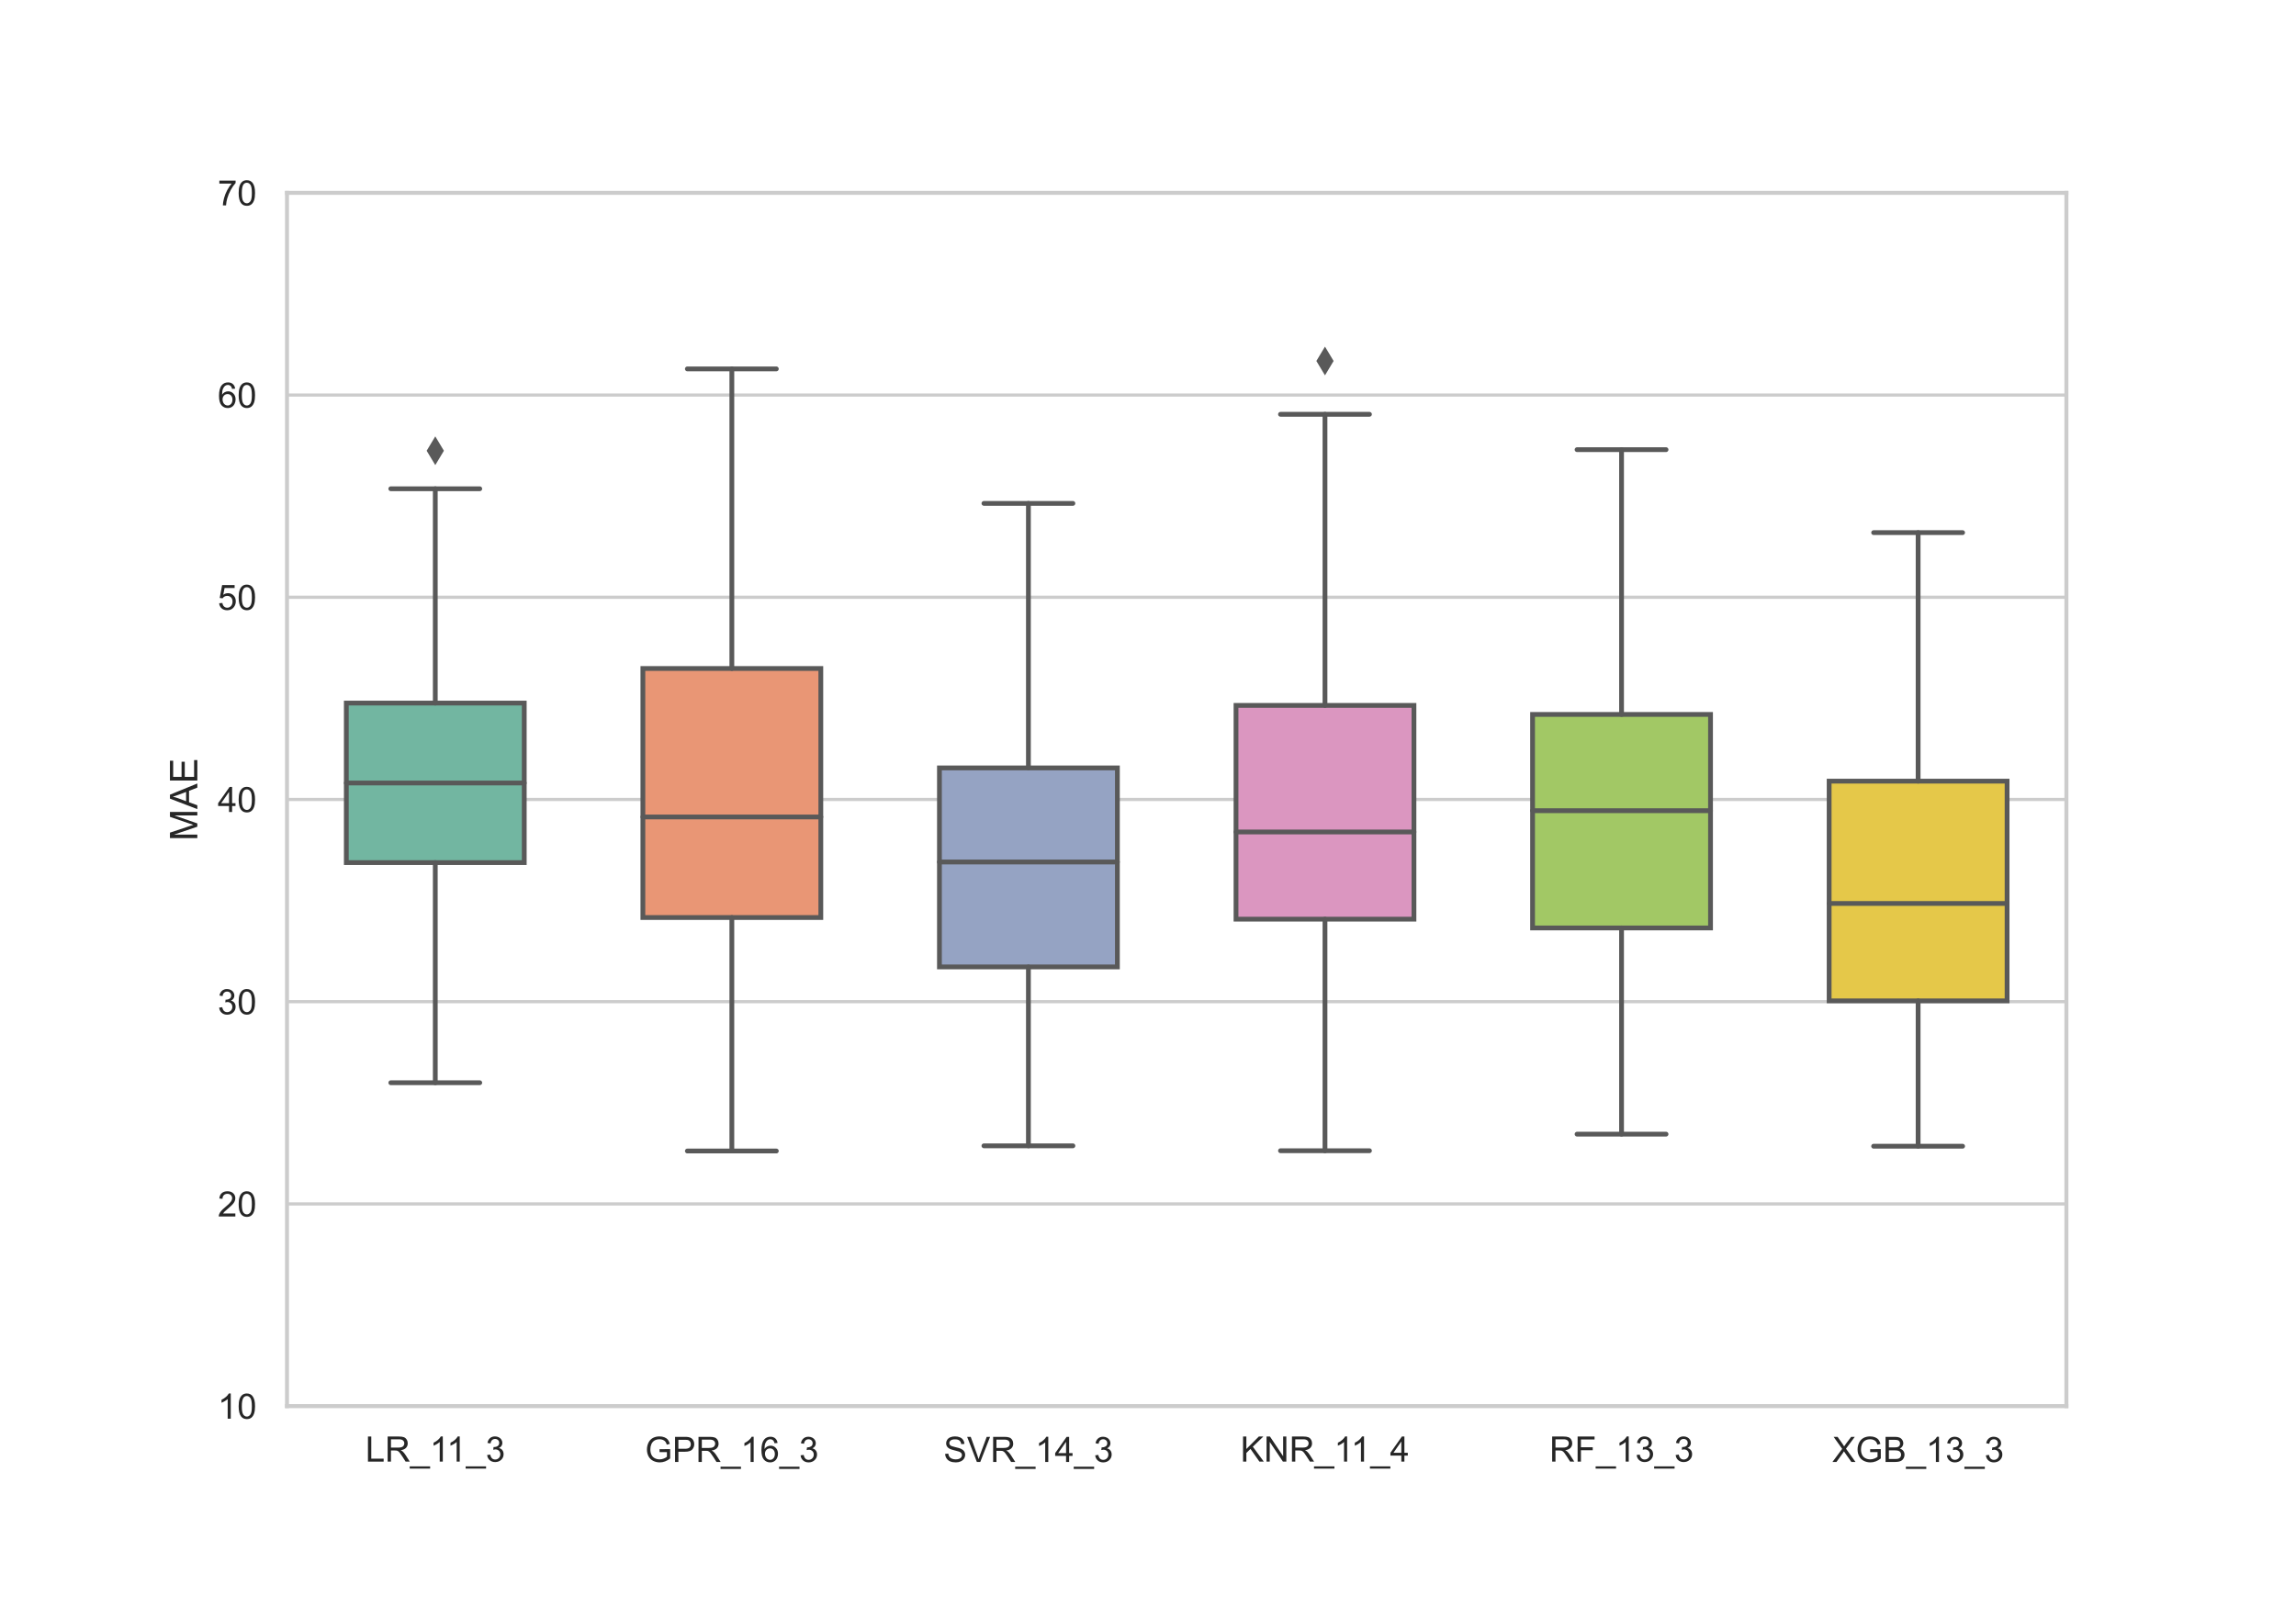
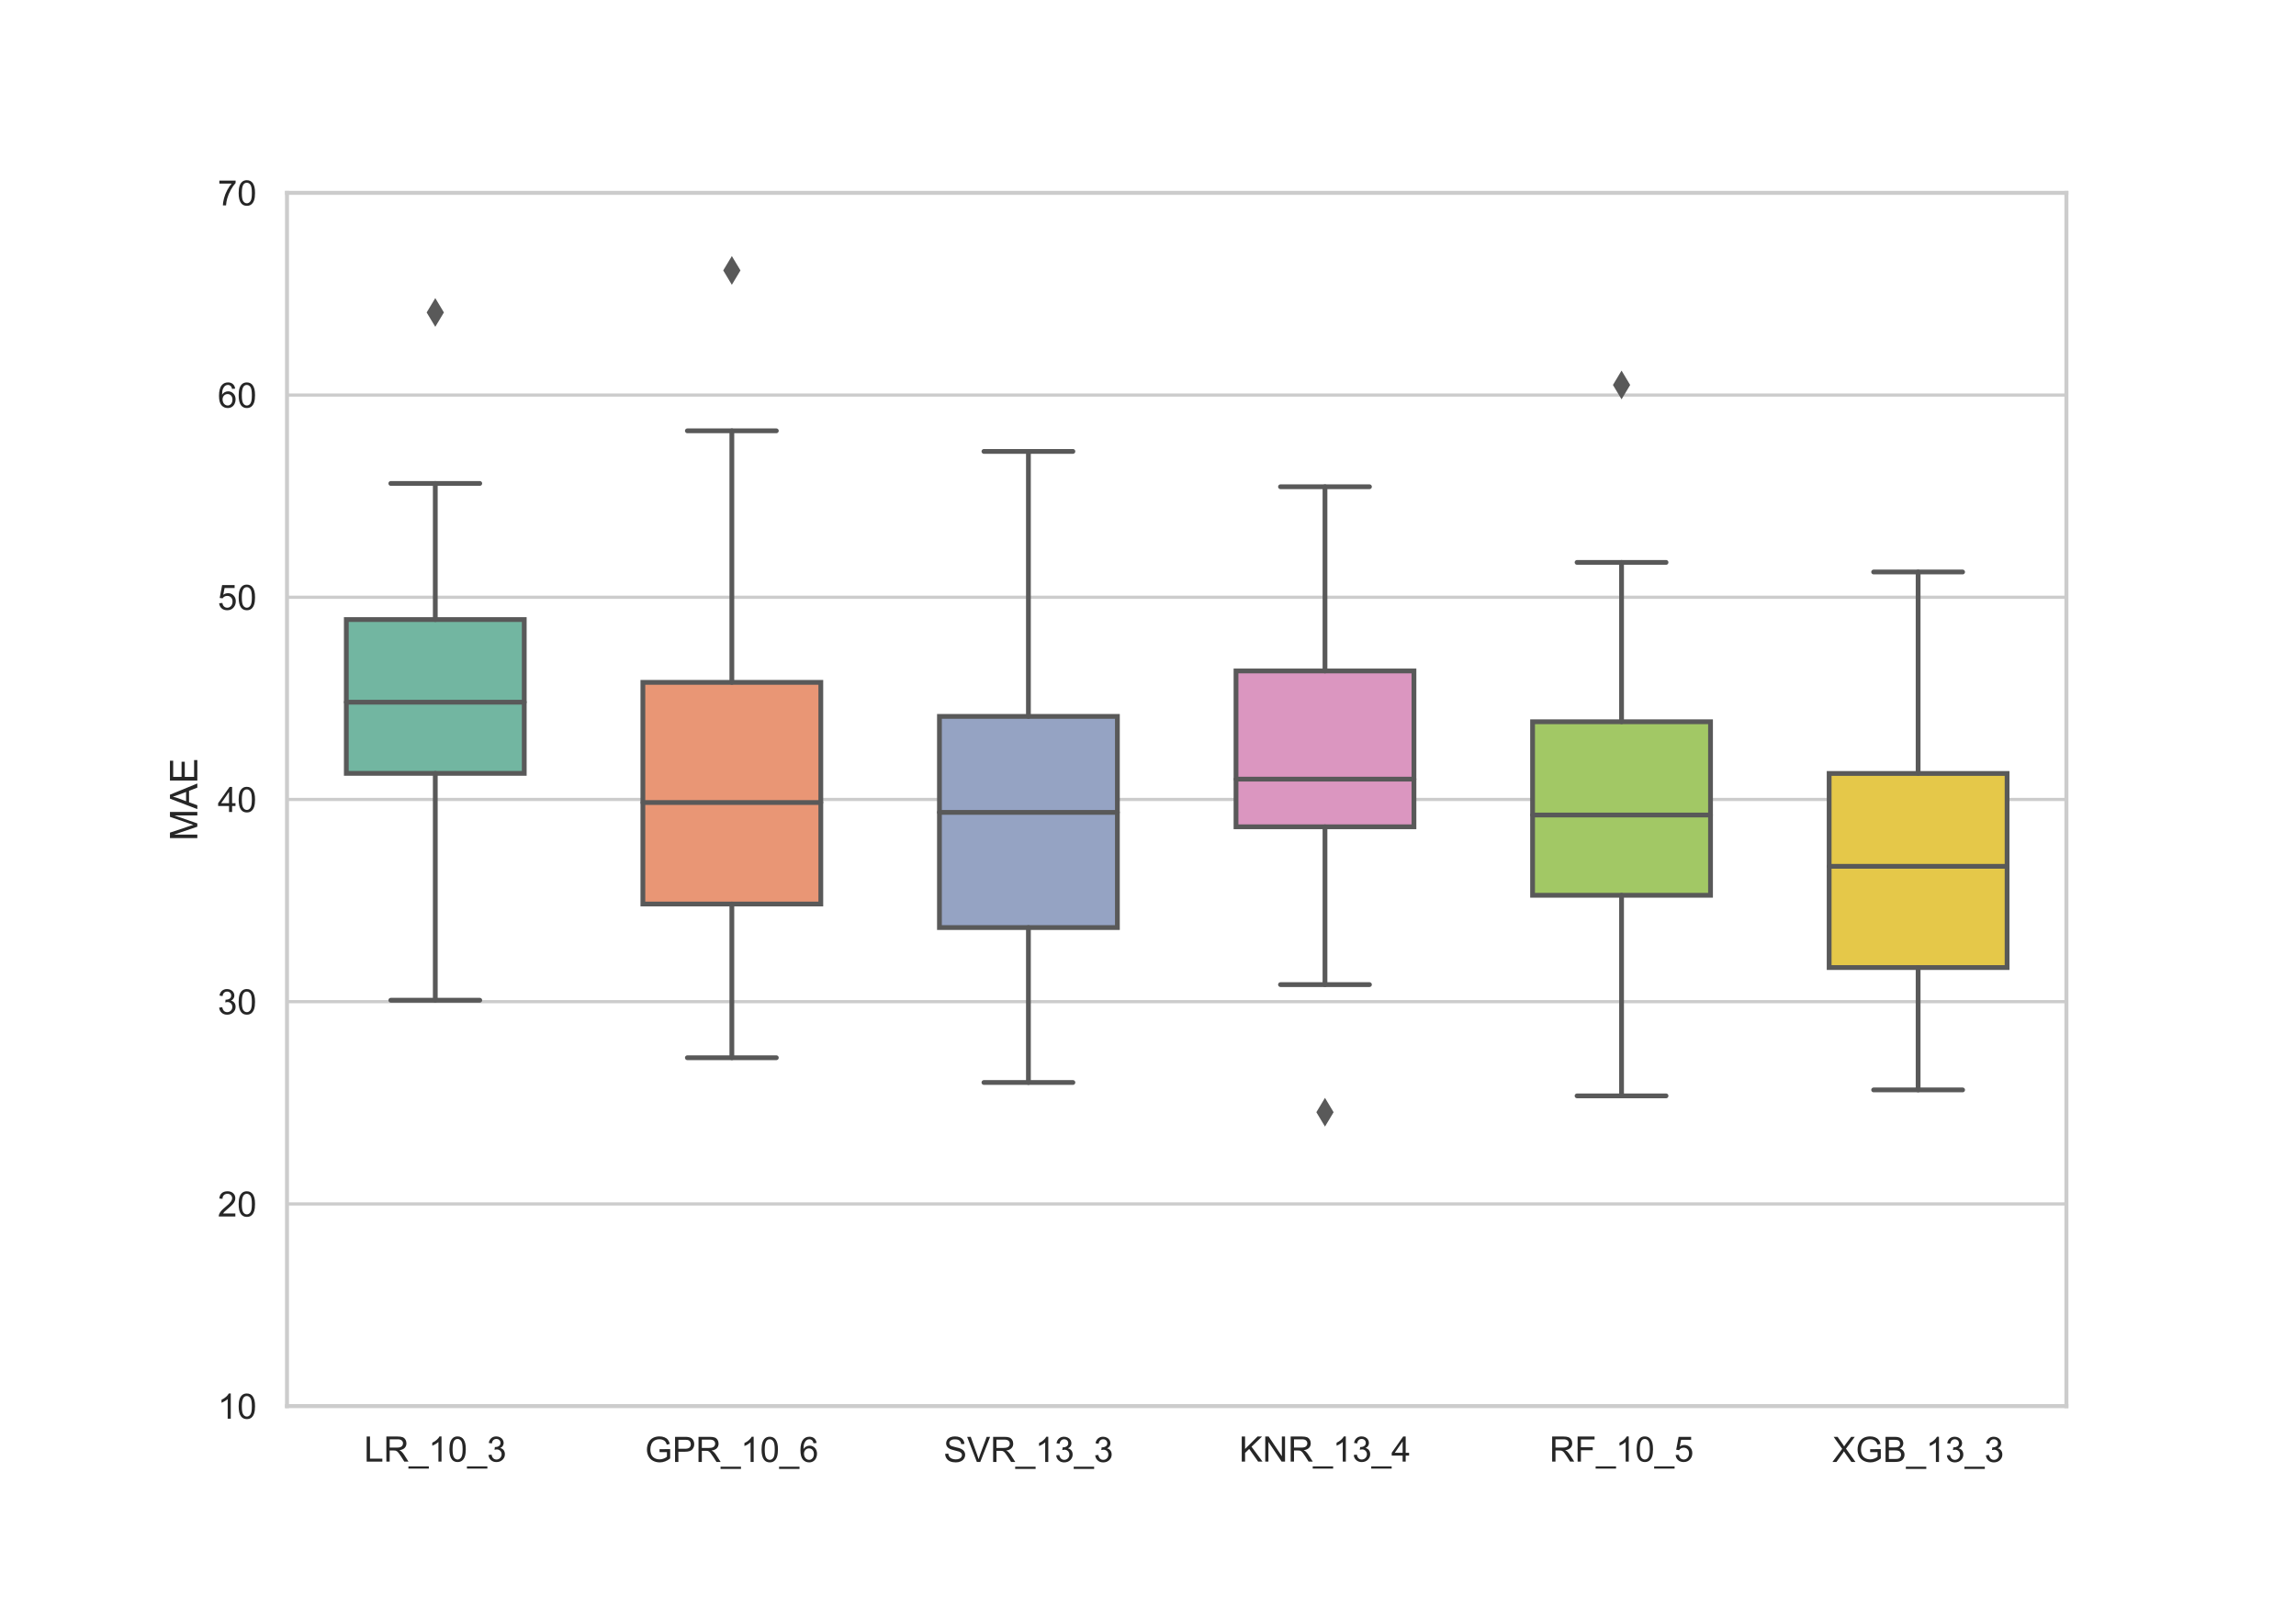
<svg xmlns="http://www.w3.org/2000/svg" xmlns:xlink="http://www.w3.org/1999/xlink" height="504pt" version="1.1" viewBox="0 0 720 504" width="720pt">
  <defs>
    <style type="text/css">*{stroke-linecap:butt;stroke-linejoin:round;}</style>
  </defs>
  <g id="figure_1">
    <g id="patch_1">
      <path d="M 0 504  L 720 504  L 720 0  L 0 0  z " style="fill:#ffffff;" />
    </g>
    <g id="axes_1">
      <g id="patch_2">
        <path d="M 90 441  L 648 441  L 648 60.48  L 90 60.48  z " style="fill:#ffffff;" />
      </g>
      <g id="matplotlib.axis_1">
        <g id="xtick_1">
          <g id="text_1">
-             <g style="fill:#262626;" transform="translate(114.5825 458.4062)scale(0.11 -0.11)">
+             <g style="fill:#262626;" transform="translate(114.1769 458.4062)scale(0.11 -0.11)">
              <defs>
                <path d="M 7.328 0  L 7.328 71.578  L 16.797 71.578  L 16.797 8.453  L 52.047 8.453  L 52.047 0  z " id="ArialMT-76" />
                <path d="M 7.859 0  L 7.859 71.578  L 39.594 71.578  Q 49.172 71.578 54.141 69.641  Q 59.125 67.719 62.109 62.828  Q 65.094 57.953 65.094 52.047  Q 65.094 44.438 60.156 39.203  Q 55.219 33.984 44.922 32.562  Q 48.688 30.766 50.641 29  Q 54.781 25.203 58.5 19.484  L 70.953 0  L 59.031 0  L 49.562 14.891  Q 45.406 21.344 42.719 24.75  Q 40.047 28.172 37.922 29.531  Q 35.797 30.906 33.594 31.453  Q 31.984 31.781 28.328 31.781  L 17.328 31.781  L 17.328 0  z M 17.328 39.984  L 37.703 39.984  Q 44.188 39.984 47.844 41.328  Q 51.516 42.672 53.422 45.625  Q 55.328 48.578 55.328 52.047  Q 55.328 57.125 51.641 60.391  Q 47.953 63.672 39.984 63.672  L 17.328 63.672  z " id="ArialMT-82" />
                <path d="M -1.516 -19.875  L -1.516 -13.531  L 56.734 -13.531  L 56.734 -19.875  z " id="ArialMT-95" />
                <path d="M 37.25 0  L 28.469 0  L 28.469 56  Q 25.297 52.984 20.141 49.953  Q 14.984 46.922 10.891 45.406  L 10.891 53.906  Q 18.266 57.375 23.781 62.297  Q 29.297 67.234 31.594 71.875  L 37.25 71.875  z " id="ArialMT-49" />
+                 <path d="M 4.156 35.297  Q 4.156 48 6.766 55.734  Q 9.375 63.484 14.516 67.672  Q 19.672 71.875 27.484 71.875  Q 33.25 71.875 37.594 69.547  Q 41.938 67.234 44.766 62.859  Q 47.609 58.5 49.219 52.219  Q 50.828 45.953 50.828 35.297  Q 50.828 22.703 48.234 14.969  Q 45.656 7.234 40.5 3  Q 35.359 -1.219 27.484 -1.219  Q 17.141 -1.219 11.234 6.203  Q 4.156 15.141 4.156 35.297  z M 13.188 35.297  Q 13.188 17.672 17.312 11.828  Q 21.438 6 27.484 6  Q 33.547 6 37.672 11.859  Q 41.797 17.719 41.797 35.297  Q 41.797 52.984 37.672 58.781  Q 33.547 64.594 27.391 64.594  Q 21.344 64.594 17.719 59.469  Q 13.188 52.938 13.188 35.297  z " id="ArialMT-48" />
                <path d="M 4.203 18.891  L 12.984 20.062  Q 14.5 12.594 18.141 9.297  Q 21.781 6 27 6  Q 33.203 6 37.469 10.297  Q 41.75 14.594 41.75 20.953  Q 41.75 27 37.797 30.922  Q 33.844 34.859 27.734 34.859  Q 25.25 34.859 21.531 33.891  L 22.516 41.609  Q 23.391 41.5 23.922 41.5  Q 29.547 41.5 34.031 44.422  Q 38.531 47.359 38.531 53.469  Q 38.531 58.297 35.25 61.469  Q 31.984 64.656 26.812 64.656  Q 21.688 64.656 18.266 61.422  Q 14.844 58.203 13.875 51.766  L 5.078 53.328  Q 6.688 62.156 12.391 67.016  Q 18.109 71.875 26.609 71.875  Q 32.469 71.875 37.391 69.359  Q 42.328 66.844 44.938 62.5  Q 47.562 58.156 47.562 53.266  Q 47.562 48.641 45.062 44.828  Q 42.578 41.016 37.703 38.766  Q 44.047 37.312 47.562 32.688  Q 51.078 28.078 51.078 21.141  Q 51.078 11.766 44.234 5.25  Q 37.406 -1.266 26.953 -1.266  Q 17.531 -1.266 11.297 4.344  Q 5.078 9.969 4.203 18.891  z " id="ArialMT-51" />
              </defs>
              <use xlink:href="#ArialMT-76" />
              <use x="55.615" xlink:href="#ArialMT-82" />
              <use x="127.832" xlink:href="#ArialMT-95" />
              <use x="183.447" xlink:href="#ArialMT-49" />
-               <use x="231.688" xlink:href="#ArialMT-49" />
-               <use x="287.303" xlink:href="#ArialMT-95" />
-               <use x="342.918" xlink:href="#ArialMT-51" />
+               <use x="239.062" xlink:href="#ArialMT-48" />
+               <use x="294.678" xlink:href="#ArialMT-95" />
+               <use x="350.293" xlink:href="#ArialMT-51" />
            </g>
          </g>
        </g>
        <g id="xtick_2">
          <g id="text_2">
            <g style="fill:#262626;" transform="translate(202.2887 458.5077)scale(0.11 -0.11)">
              <defs>
                <path d="M 41.219 28.078  L 41.219 36.469  L 71.531 36.531  L 71.531 9.969  Q 64.547 4.391 57.125 1.578  Q 49.703 -1.219 41.891 -1.219  Q 31.344 -1.219 22.719 3.297  Q 14.109 7.812 9.719 16.359  Q 5.328 24.906 5.328 35.453  Q 5.328 45.906 9.688 54.953  Q 14.062 64.016 22.266 68.406  Q 30.469 72.797 41.156 72.797  Q 48.922 72.797 55.188 70.281  Q 61.469 67.781 65.031 63.281  Q 68.609 58.797 70.453 51.562  L 61.922 49.219  Q 60.297 54.688 57.906 57.812  Q 55.516 60.938 51.062 62.812  Q 46.625 64.703 41.219 64.703  Q 34.719 64.703 29.984 62.719  Q 25.25 60.75 22.344 57.516  Q 19.438 54.297 17.828 50.438  Q 15.094 43.797 15.094 36.031  Q 15.094 26.469 18.391 20.016  Q 21.688 13.578 27.984 10.453  Q 34.281 7.328 41.359 7.328  Q 47.516 7.328 53.375 9.688  Q 59.234 12.062 62.25 14.75  L 62.25 28.078  z " id="ArialMT-71" />
                <path d="M 7.719 0  L 7.719 71.578  L 34.719 71.578  Q 41.844 71.578 45.609 70.906  Q 50.875 70.016 54.438 67.547  Q 58.016 65.094 60.188 60.641  Q 62.359 56.203 62.359 50.875  Q 62.359 41.75 56.547 35.422  Q 50.734 29.109 35.547 29.109  L 17.188 29.109  L 17.188 0  z M 17.188 37.547  L 35.688 37.547  Q 44.875 37.547 48.734 40.969  Q 52.594 44.391 52.594 50.594  Q 52.594 55.078 50.312 58.266  Q 48.047 61.469 44.344 62.5  Q 41.938 63.141 35.5 63.141  L 17.188 63.141  z " id="ArialMT-80" />
                <path d="M 49.75 54.047  L 41.016 53.375  Q 39.844 58.547 37.703 60.891  Q 34.125 64.656 28.906 64.656  Q 24.703 64.656 21.531 62.312  Q 17.391 59.281 14.984 53.469  Q 12.594 47.656 12.5 36.922  Q 15.672 41.75 20.266 44.094  Q 24.859 46.438 29.891 46.438  Q 38.672 46.438 44.844 39.969  Q 51.031 33.5 51.031 23.25  Q 51.031 16.5 48.125 10.719  Q 45.219 4.938 40.141 1.859  Q 35.062 -1.219 28.609 -1.219  Q 17.625 -1.219 10.688 6.859  Q 3.766 14.938 3.766 33.5  Q 3.766 54.25 11.422 63.672  Q 18.109 71.875 29.438 71.875  Q 37.891 71.875 43.281 67.141  Q 48.688 62.406 49.75 54.047  z M 13.875 23.188  Q 13.875 18.656 15.797 14.5  Q 17.719 10.359 21.188 8.172  Q 24.656 6 28.469 6  Q 34.031 6 38.031 10.484  Q 42.047 14.984 42.047 22.703  Q 42.047 30.125 38.078 34.391  Q 34.125 38.672 28.125 38.672  Q 22.172 38.672 18.016 34.391  Q 13.875 30.125 13.875 23.188  z " id="ArialMT-54" />
              </defs>
              <use xlink:href="#ArialMT-71" />
              <use x="77.783" xlink:href="#ArialMT-80" />
              <use x="144.482" xlink:href="#ArialMT-82" />
              <use x="216.699" xlink:href="#ArialMT-95" />
              <use x="272.314" xlink:href="#ArialMT-49" />
-               <use x="327.93" xlink:href="#ArialMT-54" />
+               <use x="327.93" xlink:href="#ArialMT-48" />
              <use x="383.545" xlink:href="#ArialMT-95" />
-               <use x="439.16" xlink:href="#ArialMT-51" />
+               <use x="439.16" xlink:href="#ArialMT-54" />
            </g>
          </g>
        </g>
        <g id="xtick_3">
          <g id="text_3">
            <g style="fill:#262626;" transform="translate(295.898 458.5077)scale(0.11 -0.11)">
              <defs>
                <path d="M 4.5 23  L 13.422 23.781  Q 14.062 18.406 16.375 14.969  Q 18.703 11.531 23.578 9.406  Q 28.469 7.281 34.578 7.281  Q 39.984 7.281 44.141 8.891  Q 48.297 10.5 50.312 13.297  Q 52.344 16.109 52.344 19.438  Q 52.344 22.797 50.391 25.312  Q 48.438 27.828 43.953 29.547  Q 41.062 30.672 31.203 33.031  Q 21.344 35.406 17.391 37.5  Q 12.25 40.188 9.734 44.156  Q 7.234 48.141 7.234 53.078  Q 7.234 58.5 10.297 63.203  Q 13.375 67.922 19.281 70.359  Q 25.203 72.797 32.422 72.797  Q 40.375 72.797 46.453 70.234  Q 52.547 67.672 55.812 62.688  Q 59.078 57.719 59.328 51.422  L 50.25 50.734  Q 49.516 57.516 45.281 60.984  Q 41.062 64.453 32.812 64.453  Q 24.219 64.453 20.281 61.297  Q 16.359 58.156 16.359 53.719  Q 16.359 49.859 19.141 47.359  Q 21.875 44.875 33.422 42.266  Q 44.969 39.656 49.266 37.703  Q 55.516 34.812 58.484 30.391  Q 61.469 25.984 61.469 20.219  Q 61.469 14.5 58.203 9.438  Q 54.938 4.391 48.797 1.578  Q 42.672 -1.219 35.016 -1.219  Q 25.297 -1.219 18.719 1.609  Q 12.156 4.438 8.422 10.125  Q 4.688 15.828 4.5 23  z " id="ArialMT-83" />
                <path d="M 28.172 0  L 0.438 71.578  L 10.688 71.578  L 29.297 19.578  Q 31.547 13.328 33.062 7.859  Q 34.719 13.719 36.922 19.578  L 56.25 71.578  L 65.922 71.578  L 37.891 0  z " id="ArialMT-86" />
-                 <path d="M 32.328 0  L 32.328 17.141  L 1.266 17.141  L 1.266 25.203  L 33.938 71.578  L 41.109 71.578  L 41.109 25.203  L 50.781 25.203  L 50.781 17.141  L 41.109 17.141  L 41.109 0  z M 32.328 25.203  L 32.328 57.469  L 9.906 25.203  z " id="ArialMT-52" />
              </defs>
              <use xlink:href="#ArialMT-83" />
              <use x="66.699" xlink:href="#ArialMT-86" />
              <use x="133.398" xlink:href="#ArialMT-82" />
              <use x="205.615" xlink:href="#ArialMT-95" />
              <use x="261.23" xlink:href="#ArialMT-49" />
-               <use x="316.846" xlink:href="#ArialMT-52" />
+               <use x="316.846" xlink:href="#ArialMT-51" />
              <use x="372.461" xlink:href="#ArialMT-95" />
              <use x="428.076" xlink:href="#ArialMT-51" />
            </g>
          </g>
        </g>
        <g id="xtick_4">
          <g id="text_4">
-             <g style="fill:#262626;" transform="translate(389.0003 458.4062)scale(0.11 -0.11)">
+             <g style="fill:#262626;" transform="translate(388.5947 458.4062)scale(0.11 -0.11)">
              <defs>
                <path d="M 7.328 0  L 7.328 71.578  L 16.797 71.578  L 16.797 36.078  L 52.344 71.578  L 65.188 71.578  L 35.156 42.578  L 66.5 0  L 54 0  L 28.516 36.234  L 16.797 24.812  L 16.797 0  z " id="ArialMT-75" />
                <path d="M 7.625 0  L 7.625 71.578  L 17.328 71.578  L 54.938 15.375  L 54.938 71.578  L 64.016 71.578  L 64.016 0  L 54.297 0  L 16.703 56.25  L 16.703 0  z " id="ArialMT-78" />
+                 <path d="M 32.328 0  L 32.328 17.141  L 1.266 17.141  L 1.266 25.203  L 33.938 71.578  L 41.109 71.578  L 41.109 25.203  L 50.781 25.203  L 50.781 17.141  L 41.109 17.141  L 41.109 0  z M 32.328 25.203  L 32.328 57.469  L 9.906 25.203  z " id="ArialMT-52" />
              </defs>
              <use xlink:href="#ArialMT-75" />
              <use x="66.699" xlink:href="#ArialMT-78" />
              <use x="138.916" xlink:href="#ArialMT-82" />
              <use x="211.133" xlink:href="#ArialMT-95" />
              <use x="266.748" xlink:href="#ArialMT-49" />
-               <use x="314.988" xlink:href="#ArialMT-49" />
-               <use x="370.604" xlink:href="#ArialMT-95" />
-               <use x="426.219" xlink:href="#ArialMT-52" />
+               <use x="322.363" xlink:href="#ArialMT-51" />
+               <use x="377.979" xlink:href="#ArialMT-95" />
+               <use x="433.594" xlink:href="#ArialMT-52" />
            </g>
          </g>
        </g>
        <g id="xtick_5">
          <g id="text_5">
            <g style="fill:#262626;" transform="translate(485.8761 458.4062)scale(0.11 -0.11)">
              <defs>
                <path d="M 8.203 0  L 8.203 71.578  L 56.5 71.578  L 56.5 63.141  L 17.672 63.141  L 17.672 40.969  L 51.266 40.969  L 51.266 32.516  L 17.672 32.516  L 17.672 0  z " id="ArialMT-70" />
+                 <path d="M 4.156 18.75  L 13.375 19.531  Q 14.406 12.797 18.141 9.391  Q 21.875 6 27.156 6  Q 33.5 6 37.891 10.781  Q 42.281 15.578 42.281 23.484  Q 42.281 31 38.062 35.344  Q 33.844 39.703 27 39.703  Q 22.75 39.703 19.328 37.766  Q 15.922 35.844 13.969 32.766  L 5.719 33.844  L 12.641 70.609  L 48.25 70.609  L 48.25 62.203  L 19.672 62.203  L 15.828 42.969  Q 22.266 47.469 29.344 47.469  Q 38.719 47.469 45.156 40.969  Q 51.609 34.469 51.609 24.266  Q 51.609 14.547 45.953 7.469  Q 39.062 -1.219 27.156 -1.219  Q 17.391 -1.219 11.203 4.25  Q 5.031 9.719 4.156 18.75  z " id="ArialMT-53" />
              </defs>
              <use xlink:href="#ArialMT-82" />
              <use x="72.217" xlink:href="#ArialMT-70" />
              <use x="133.301" xlink:href="#ArialMT-95" />
              <use x="188.916" xlink:href="#ArialMT-49" />
-               <use x="244.531" xlink:href="#ArialMT-51" />
+               <use x="244.531" xlink:href="#ArialMT-48" />
              <use x="300.146" xlink:href="#ArialMT-95" />
-               <use x="355.762" xlink:href="#ArialMT-51" />
+               <use x="355.762" xlink:href="#ArialMT-53" />
            </g>
          </g>
        </g>
        <g id="xtick_6">
          <g id="text_6">
            <g style="fill:#262626;" transform="translate(574.5921 458.5077)scale(0.11 -0.11)">
              <defs>
                <path d="M 0.438 0  L 28.125 37.312  L 3.719 71.578  L 14.984 71.578  L 27.984 53.219  Q 32.031 47.516 33.734 44.438  Q 36.141 48.344 39.406 52.594  L 53.812 71.578  L 64.109 71.578  L 38.969 37.844  L 66.062 0  L 54.344 0  L 36.328 25.531  Q 34.812 27.734 33.203 30.328  Q 30.812 26.422 29.781 24.953  L 11.812 0  z " id="ArialMT-88" />
                <path d="M 7.328 0  L 7.328 71.578  L 34.188 71.578  Q 42.391 71.578 47.344 69.406  Q 52.297 67.234 55.094 62.719  Q 57.906 58.203 57.906 53.266  Q 57.906 48.688 55.422 44.625  Q 52.938 40.578 47.906 38.094  Q 54.391 36.188 57.875 31.594  Q 61.375 27 61.375 20.75  Q 61.375 15.719 59.25 11.391  Q 57.125 7.078 54 4.734  Q 50.875 2.391 46.156 1.188  Q 41.453 0 34.625 0  z M 16.797 41.5  L 32.281 41.5  Q 38.578 41.5 41.312 42.328  Q 44.922 43.406 46.75 45.891  Q 48.578 48.391 48.578 52.156  Q 48.578 55.719 46.875 58.422  Q 45.172 61.141 41.984 62.141  Q 38.812 63.141 31.109 63.141  L 16.797 63.141  z M 16.797 8.453  L 34.625 8.453  Q 39.203 8.453 41.062 8.797  Q 44.344 9.375 46.531 10.734  Q 48.734 12.109 50.141 14.719  Q 51.562 17.328 51.562 20.75  Q 51.562 24.75 49.516 27.703  Q 47.469 30.672 43.828 31.859  Q 40.188 33.062 33.344 33.062  L 16.797 33.062  z " id="ArialMT-66" />
              </defs>
              <use xlink:href="#ArialMT-88" />
              <use x="66.699" xlink:href="#ArialMT-71" />
              <use x="144.482" xlink:href="#ArialMT-66" />
              <use x="211.182" xlink:href="#ArialMT-95" />
              <use x="266.797" xlink:href="#ArialMT-49" />
              <use x="322.412" xlink:href="#ArialMT-51" />
              <use x="378.027" xlink:href="#ArialMT-95" />
              <use x="433.643" xlink:href="#ArialMT-51" />
            </g>
          </g>
        </g>
      </g>
      <g id="matplotlib.axis_2">
        <g id="ytick_1">
          <g id="line2d_1">
-             <path clip-path="url(#pcdf371707c)" d="M 90 441  L 648 441  " style="fill:none;stroke:#cccccc;stroke-linecap:round;" />
+             <path clip-path="url(#pa041ae8c74)" d="M 90 441  L 648 441  " style="fill:none;stroke:#cccccc;stroke-linecap:round;" />
          </g>
          <g id="text_7">
            <g style="fill:#262626;" transform="translate(68.26594 444.9368)scale(0.11 -0.11)">
-               <defs>
-                 <path d="M 4.156 35.297  Q 4.156 48 6.766 55.734  Q 9.375 63.484 14.516 67.672  Q 19.672 71.875 27.484 71.875  Q 33.25 71.875 37.594 69.547  Q 41.938 67.234 44.766 62.859  Q 47.609 58.5 49.219 52.219  Q 50.828 45.953 50.828 35.297  Q 50.828 22.703 48.234 14.969  Q 45.656 7.234 40.5 3  Q 35.359 -1.219 27.484 -1.219  Q 17.141 -1.219 11.234 6.203  Q 4.156 15.141 4.156 35.297  z M 13.188 35.297  Q 13.188 17.672 17.312 11.828  Q 21.438 6 27.484 6  Q 33.547 6 37.672 11.859  Q 41.797 17.719 41.797 35.297  Q 41.797 52.984 37.672 58.781  Q 33.547 64.594 27.391 64.594  Q 21.344 64.594 17.719 59.469  Q 13.188 52.938 13.188 35.297  z " id="ArialMT-48" />
-               </defs>
              <use xlink:href="#ArialMT-49" />
              <use x="55.615" xlink:href="#ArialMT-48" />
            </g>
          </g>
        </g>
        <g id="ytick_2">
          <g id="line2d_2">
-             <path clip-path="url(#pcdf371707c)" d="M 90 377.58  L 648 377.58  " style="fill:none;stroke:#cccccc;stroke-linecap:round;" />
+             <path clip-path="url(#pa041ae8c74)" d="M 90 377.58  L 648 377.58  " style="fill:none;stroke:#cccccc;stroke-linecap:round;" />
          </g>
          <g id="text_8">
            <g style="fill:#262626;" transform="translate(68.26594 381.5168)scale(0.11 -0.11)">
              <defs>
                <path d="M 50.344 8.453  L 50.344 0  L 3.031 0  Q 2.938 3.172 4.047 6.109  Q 5.859 10.938 9.828 15.625  Q 13.812 20.312 21.344 26.469  Q 33.016 36.031 37.109 41.625  Q 41.219 47.219 41.219 52.203  Q 41.219 57.422 37.469 61  Q 33.734 64.594 27.734 64.594  Q 21.391 64.594 17.578 60.781  Q 13.766 56.984 13.719 50.25  L 4.688 51.172  Q 5.609 61.281 11.656 66.578  Q 17.719 71.875 27.938 71.875  Q 38.234 71.875 44.234 66.156  Q 50.25 60.453 50.25 52  Q 50.25 47.703 48.484 43.547  Q 46.734 39.406 42.656 34.812  Q 38.578 30.219 29.109 22.219  Q 21.188 15.578 18.938 13.203  Q 16.703 10.844 15.234 8.453  z " id="ArialMT-50" />
              </defs>
              <use xlink:href="#ArialMT-50" />
              <use x="55.615" xlink:href="#ArialMT-48" />
            </g>
          </g>
        </g>
        <g id="ytick_3">
          <g id="line2d_3">
-             <path clip-path="url(#pcdf371707c)" d="M 90 314.16  L 648 314.16  " style="fill:none;stroke:#cccccc;stroke-linecap:round;" />
+             <path clip-path="url(#pa041ae8c74)" d="M 90 314.16  L 648 314.16  " style="fill:none;stroke:#cccccc;stroke-linecap:round;" />
          </g>
          <g id="text_9">
            <g style="fill:#262626;" transform="translate(68.26594 318.0968)scale(0.11 -0.11)">
              <use xlink:href="#ArialMT-51" />
              <use x="55.615" xlink:href="#ArialMT-48" />
            </g>
          </g>
        </g>
        <g id="ytick_4">
          <g id="line2d_4">
-             <path clip-path="url(#pcdf371707c)" d="M 90 250.74  L 648 250.74  " style="fill:none;stroke:#cccccc;stroke-linecap:round;" />
+             <path clip-path="url(#pa041ae8c74)" d="M 90 250.74  L 648 250.74  " style="fill:none;stroke:#cccccc;stroke-linecap:round;" />
          </g>
          <g id="text_10">
            <g style="fill:#262626;" transform="translate(68.26594 254.6768)scale(0.11 -0.11)">
              <use xlink:href="#ArialMT-52" />
              <use x="55.615" xlink:href="#ArialMT-48" />
            </g>
          </g>
        </g>
        <g id="ytick_5">
          <g id="line2d_5">
-             <path clip-path="url(#pcdf371707c)" d="M 90 187.32  L 648 187.32  " style="fill:none;stroke:#cccccc;stroke-linecap:round;" />
+             <path clip-path="url(#pa041ae8c74)" d="M 90 187.32  L 648 187.32  " style="fill:none;stroke:#cccccc;stroke-linecap:round;" />
          </g>
          <g id="text_11">
            <g style="fill:#262626;" transform="translate(68.26594 191.2568)scale(0.11 -0.11)">
-               <defs>
-                 <path d="M 4.156 18.75  L 13.375 19.531  Q 14.406 12.797 18.141 9.391  Q 21.875 6 27.156 6  Q 33.5 6 37.891 10.781  Q 42.281 15.578 42.281 23.484  Q 42.281 31 38.062 35.344  Q 33.844 39.703 27 39.703  Q 22.75 39.703 19.328 37.766  Q 15.922 35.844 13.969 32.766  L 5.719 33.844  L 12.641 70.609  L 48.25 70.609  L 48.25 62.203  L 19.672 62.203  L 15.828 42.969  Q 22.266 47.469 29.344 47.469  Q 38.719 47.469 45.156 40.969  Q 51.609 34.469 51.609 24.266  Q 51.609 14.547 45.953 7.469  Q 39.062 -1.219 27.156 -1.219  Q 17.391 -1.219 11.203 4.25  Q 5.031 9.719 4.156 18.75  z " id="ArialMT-53" />
-               </defs>
              <use xlink:href="#ArialMT-53" />
              <use x="55.615" xlink:href="#ArialMT-48" />
            </g>
          </g>
        </g>
        <g id="ytick_6">
          <g id="line2d_6">
-             <path clip-path="url(#pcdf371707c)" d="M 90 123.9  L 648 123.9  " style="fill:none;stroke:#cccccc;stroke-linecap:round;" />
+             <path clip-path="url(#pa041ae8c74)" d="M 90 123.9  L 648 123.9  " style="fill:none;stroke:#cccccc;stroke-linecap:round;" />
          </g>
          <g id="text_12">
            <g style="fill:#262626;" transform="translate(68.26594 127.8368)scale(0.11 -0.11)">
              <use xlink:href="#ArialMT-54" />
              <use x="55.615" xlink:href="#ArialMT-48" />
            </g>
          </g>
        </g>
        <g id="ytick_7">
          <g id="line2d_7">
-             <path clip-path="url(#pcdf371707c)" d="M 90 60.48  L 648 60.48  " style="fill:none;stroke:#cccccc;stroke-linecap:round;" />
+             <path clip-path="url(#pa041ae8c74)" d="M 90 60.48  L 648 60.48  " style="fill:none;stroke:#cccccc;stroke-linecap:round;" />
          </g>
          <g id="text_13">
            <g style="fill:#262626;" transform="translate(68.26594 64.4168)scale(0.11 -0.11)">
              <defs>
                <path d="M 4.734 62.203  L 4.734 70.656  L 51.078 70.656  L 51.078 63.812  Q 44.234 56.547 37.516 44.484  Q 30.812 32.422 27.156 19.672  Q 24.516 10.688 23.781 0  L 14.75 0  Q 14.891 8.453 18.062 20.406  Q 21.234 32.375 27.172 43.484  Q 33.109 54.594 39.797 62.203  z " id="ArialMT-55" />
              </defs>
              <use xlink:href="#ArialMT-55" />
              <use x="55.615" xlink:href="#ArialMT-48" />
            </g>
          </g>
        </g>
        <g id="text_14">
          <g style="fill:#262626;" transform="translate(61.88094 263.7422)rotate(-90)scale(0.12 -0.12)">
            <defs>
              <path d="M 7.422 0  L 7.422 71.578  L 21.688 71.578  L 38.625 20.906  Q 40.969 13.812 42.047 10.297  Q 43.266 14.203 45.844 21.781  L 62.984 71.578  L 75.734 71.578  L 75.734 0  L 66.609 0  L 66.609 59.906  L 45.797 0  L 37.25 0  L 16.547 60.938  L 16.547 0  z " id="ArialMT-77" />
              <path d="M -0.141 0  L 27.344 71.578  L 37.547 71.578  L 66.844 0  L 56.062 0  L 47.703 21.688  L 17.781 21.688  L 9.906 0  z M 20.516 29.391  L 44.781 29.391  L 37.312 49.219  Q 33.891 58.25 32.234 64.062  Q 30.859 57.172 28.375 50.391  z " id="ArialMT-65" />
              <path d="M 7.906 0  L 7.906 71.578  L 59.672 71.578  L 59.672 63.141  L 17.391 63.141  L 17.391 41.219  L 56.984 41.219  L 56.984 32.812  L 17.391 32.812  L 17.391 8.453  L 61.328 8.453  L 61.328 0  z " id="ArialMT-69" />
            </defs>
            <use xlink:href="#ArialMT-77" />
            <use x="83.301" xlink:href="#ArialMT-65" />
            <use x="150" xlink:href="#ArialMT-69" />
          </g>
        </g>
      </g>
      <g id="patch_3">
-         <path clip-path="url(#pcdf371707c)" d="M 108.6 270.533  L 164.4 270.533  L 164.4 220.503  L 108.6 220.503  L 108.6 270.533  z " style="fill:#72b6a1;stroke:#595959;stroke-linejoin:miter;stroke-width:1.5;" />
+         <path clip-path="url(#pa041ae8c74)" d="M 108.6 242.545  L 164.4 242.545  L 164.4 194.311  L 108.6 194.311  L 108.6 242.545  z " style="fill:#72b6a1;stroke:#595959;stroke-linejoin:miter;stroke-width:1.5;" />
      </g>
      <g id="patch_4">
-         <path clip-path="url(#pcdf371707c)" d="M 201.6 287.759  L 257.4 287.759  L 257.4 209.659  L 201.6 209.659  L 201.6 287.759  z " style="fill:#e99675;stroke:#595959;stroke-linejoin:miter;stroke-width:1.5;" />
+         <path clip-path="url(#pa041ae8c74)" d="M 201.6 283.522  L 257.4 283.522  L 257.4 214.009  L 201.6 214.009  L 201.6 283.522  z " style="fill:#e99675;stroke:#595959;stroke-linejoin:miter;stroke-width:1.5;" />
      </g>
      <g id="patch_5">
-         <path clip-path="url(#pcdf371707c)" d="M 294.6 303.249  L 350.4 303.249  L 350.4 240.839  L 294.6 240.839  L 294.6 303.249  z " style="fill:#95a3c3;stroke:#595959;stroke-linejoin:miter;stroke-width:1.5;" />
+         <path clip-path="url(#pa041ae8c74)" d="M 294.6 290.907  L 350.4 290.907  L 350.4 224.681  L 294.6 224.681  L 294.6 290.907  z " style="fill:#95a3c3;stroke:#595959;stroke-linejoin:miter;stroke-width:1.5;" />
      </g>
      <g id="patch_6">
-         <path clip-path="url(#pcdf371707c)" d="M 387.6 288.273  L 443.4 288.273  L 443.4 221.233  L 387.6 221.233  L 387.6 288.273  z " style="fill:#db96c0;stroke:#595959;stroke-linejoin:miter;stroke-width:1.5;" />
+         <path clip-path="url(#pa041ae8c74)" d="M 387.6 259.305  L 443.4 259.305  L 443.4 210.429  L 387.6 210.429  L 387.6 259.305  z " style="fill:#db96c0;stroke:#595959;stroke-linejoin:miter;stroke-width:1.5;" />
      </g>
      <g id="patch_7">
-         <path clip-path="url(#pcdf371707c)" d="M 480.6 291.03  L 536.4 291.03  L 536.4 224.065  L 480.6 224.065  L 480.6 291.03  z " style="fill:#a2c865;stroke:#595959;stroke-linejoin:miter;stroke-width:1.5;" />
+         <path clip-path="url(#pa041ae8c74)" d="M 480.6 280.783  L 536.4 280.783  L 536.4 226.361  L 480.6 226.361  L 480.6 280.783  z " style="fill:#a2c865;stroke:#595959;stroke-linejoin:miter;stroke-width:1.5;" />
      </g>
      <g id="patch_8">
-         <path clip-path="url(#pcdf371707c)" d="M 573.6 313.9  L 629.4 313.9  L 629.4 244.989  L 573.6 244.989  L 573.6 313.9  z " style="fill:#e5c849;stroke:#595959;stroke-linejoin:miter;stroke-width:1.5;" />
+         <path clip-path="url(#pa041ae8c74)" d="M 573.6 303.449  L 629.4 303.449  L 629.4 242.579  L 573.6 242.579  L 573.6 303.449  z " style="fill:#e5c849;stroke:#595959;stroke-linejoin:miter;stroke-width:1.5;" />
      </g>
      <g id="line2d_8">
-         <path clip-path="url(#pcdf371707c)" d="M 136.5 270.533  L 136.5 339.575  " style="fill:none;stroke:#595959;stroke-linecap:round;stroke-width:1.5;" />
+         <path clip-path="url(#pa041ae8c74)" d="M 136.5 242.545  L 136.5 313.699  " style="fill:none;stroke:#595959;stroke-linecap:round;stroke-width:1.5;" />
      </g>
      <g id="line2d_9">
-         <path clip-path="url(#pcdf371707c)" d="M 136.5 220.503  L 136.5 153.287  " style="fill:none;stroke:#595959;stroke-linecap:round;stroke-width:1.5;" />
+         <path clip-path="url(#pa041ae8c74)" d="M 136.5 194.311  L 136.5 151.62  " style="fill:none;stroke:#595959;stroke-linecap:round;stroke-width:1.5;" />
      </g>
      <g id="line2d_10">
-         <path clip-path="url(#pcdf371707c)" d="M 122.55 339.575  L 150.45 339.575  " style="fill:none;stroke:#595959;stroke-linecap:round;stroke-width:1.5;" />
+         <path clip-path="url(#pa041ae8c74)" d="M 122.55 313.699  L 150.45 313.699  " style="fill:none;stroke:#595959;stroke-linecap:round;stroke-width:1.5;" />
      </g>
      <g id="line2d_11">
-         <path clip-path="url(#pcdf371707c)" d="M 122.55 153.287  L 150.45 153.287  " style="fill:none;stroke:#595959;stroke-linecap:round;stroke-width:1.5;" />
+         <path clip-path="url(#pa041ae8c74)" d="M 122.55 151.62  L 150.45 151.62  " style="fill:none;stroke:#595959;stroke-linecap:round;stroke-width:1.5;" />
      </g>
      <g id="line2d_12">
        <defs>
-           <path d="M 0 3.536  L 2.121 0  L 0 -3.536  L -2.121 0  z " id="m5fb6d568da" style="stroke:#595959;stroke-linejoin:miter;" />
+           <path d="M 0 3.536  L 2.121 0  L 0 -3.536  L -2.121 0  z " id="m80559f946e" style="stroke:#595959;stroke-linejoin:miter;" />
        </defs>
-         <g clip-path="url(#pcdf371707c)">
-           <use style="fill:#595959;stroke:#595959;stroke-linejoin:miter;" x="136.5" xlink:href="#m5fb6d568da" y="141.366" />
+         <g clip-path="url(#pa041ae8c74)">
+           <use style="fill:#595959;stroke:#595959;stroke-linejoin:miter;" x="136.5" xlink:href="#m80559f946e" y="97.996" />
        </g>
      </g>
      <g id="line2d_13">
-         <path clip-path="url(#pcdf371707c)" d="M 229.5 287.759  L 229.5 360.987  " style="fill:none;stroke:#595959;stroke-linecap:round;stroke-width:1.5;" />
+         <path clip-path="url(#pa041ae8c74)" d="M 229.5 283.522  L 229.5 331.734  " style="fill:none;stroke:#595959;stroke-linecap:round;stroke-width:1.5;" />
      </g>
      <g id="line2d_14">
-         <path clip-path="url(#pcdf371707c)" d="M 229.5 209.659  L 229.5 115.695  " style="fill:none;stroke:#595959;stroke-linecap:round;stroke-width:1.5;" />
+         <path clip-path="url(#pa041ae8c74)" d="M 229.5 214.009  L 229.5 135.118  " style="fill:none;stroke:#595959;stroke-linecap:round;stroke-width:1.5;" />
      </g>
      <g id="line2d_15">
-         <path clip-path="url(#pcdf371707c)" d="M 215.55 360.987  L 243.45 360.987  " style="fill:none;stroke:#595959;stroke-linecap:round;stroke-width:1.5;" />
+         <path clip-path="url(#pa041ae8c74)" d="M 215.55 331.734  L 243.45 331.734  " style="fill:none;stroke:#595959;stroke-linecap:round;stroke-width:1.5;" />
      </g>
      <g id="line2d_16">
-         <path clip-path="url(#pcdf371707c)" d="M 215.55 115.695  L 243.45 115.695  " style="fill:none;stroke:#595959;stroke-linecap:round;stroke-width:1.5;" />
-       </g>
-       <g id="line2d_17" />
+         <path clip-path="url(#pa041ae8c74)" d="M 215.55 135.118  L 243.45 135.118  " style="fill:none;stroke:#595959;stroke-linecap:round;stroke-width:1.5;" />
+       </g>
+       <g id="line2d_17">
+         <g clip-path="url(#pa041ae8c74)">
+           <use style="fill:#595959;stroke:#595959;stroke-linejoin:miter;" x="229.5" xlink:href="#m80559f946e" y="84.812" />
+         </g>
+       </g>
      <g id="line2d_18">
-         <path clip-path="url(#pcdf371707c)" d="M 322.5 303.249  L 322.5 359.359  " style="fill:none;stroke:#595959;stroke-linecap:round;stroke-width:1.5;" />
+         <path clip-path="url(#pa041ae8c74)" d="M 322.5 290.907  L 322.5 339.498  " style="fill:none;stroke:#595959;stroke-linecap:round;stroke-width:1.5;" />
      </g>
      <g id="line2d_19">
-         <path clip-path="url(#pcdf371707c)" d="M 322.5 240.839  L 322.5 157.877  " style="fill:none;stroke:#595959;stroke-linecap:round;stroke-width:1.5;" />
+         <path clip-path="url(#pa041ae8c74)" d="M 322.5 224.681  L 322.5 141.575  " style="fill:none;stroke:#595959;stroke-linecap:round;stroke-width:1.5;" />
      </g>
      <g id="line2d_20">
-         <path clip-path="url(#pcdf371707c)" d="M 308.55 359.359  L 336.45 359.359  " style="fill:none;stroke:#595959;stroke-linecap:round;stroke-width:1.5;" />
+         <path clip-path="url(#pa041ae8c74)" d="M 308.55 339.498  L 336.45 339.498  " style="fill:none;stroke:#595959;stroke-linecap:round;stroke-width:1.5;" />
      </g>
      <g id="line2d_21">
-         <path clip-path="url(#pcdf371707c)" d="M 308.55 157.877  L 336.45 157.877  " style="fill:none;stroke:#595959;stroke-linecap:round;stroke-width:1.5;" />
+         <path clip-path="url(#pa041ae8c74)" d="M 308.55 141.575  L 336.45 141.575  " style="fill:none;stroke:#595959;stroke-linecap:round;stroke-width:1.5;" />
      </g>
      <g id="line2d_22" />
      <g id="line2d_23">
-         <path clip-path="url(#pcdf371707c)" d="M 415.5 288.273  L 415.5 360.902  " style="fill:none;stroke:#595959;stroke-linecap:round;stroke-width:1.5;" />
+         <path clip-path="url(#pa041ae8c74)" d="M 415.5 259.305  L 415.5 308.802  " style="fill:none;stroke:#595959;stroke-linecap:round;stroke-width:1.5;" />
      </g>
      <g id="line2d_24">
-         <path clip-path="url(#pcdf371707c)" d="M 415.5 221.233  L 415.5 129.936  " style="fill:none;stroke:#595959;stroke-linecap:round;stroke-width:1.5;" />
+         <path clip-path="url(#pa041ae8c74)" d="M 415.5 210.429  L 415.5 152.658  " style="fill:none;stroke:#595959;stroke-linecap:round;stroke-width:1.5;" />
      </g>
      <g id="line2d_25">
-         <path clip-path="url(#pcdf371707c)" d="M 401.55 360.902  L 429.45 360.902  " style="fill:none;stroke:#595959;stroke-linecap:round;stroke-width:1.5;" />
+         <path clip-path="url(#pa041ae8c74)" d="M 401.55 308.802  L 429.45 308.802  " style="fill:none;stroke:#595959;stroke-linecap:round;stroke-width:1.5;" />
      </g>
      <g id="line2d_26">
-         <path clip-path="url(#pcdf371707c)" d="M 401.55 129.936  L 429.45 129.936  " style="fill:none;stroke:#595959;stroke-linecap:round;stroke-width:1.5;" />
+         <path clip-path="url(#pa041ae8c74)" d="M 401.55 152.658  L 429.45 152.658  " style="fill:none;stroke:#595959;stroke-linecap:round;stroke-width:1.5;" />
      </g>
      <g id="line2d_27">
-         <g clip-path="url(#pcdf371707c)">
-           <use style="fill:#595959;stroke:#595959;stroke-linejoin:miter;" x="415.5" xlink:href="#m5fb6d568da" y="113.214" />
+         <g clip-path="url(#pa041ae8c74)">
+           <use style="fill:#595959;stroke:#595959;stroke-linejoin:miter;" x="415.5" xlink:href="#m80559f946e" y="348.822" />
        </g>
      </g>
      <g id="line2d_28">
-         <path clip-path="url(#pcdf371707c)" d="M 508.5 291.03  L 508.5 355.699  " style="fill:none;stroke:#595959;stroke-linecap:round;stroke-width:1.5;" />
+         <path clip-path="url(#pa041ae8c74)" d="M 508.5 280.783  L 508.5 343.695  " style="fill:none;stroke:#595959;stroke-linecap:round;stroke-width:1.5;" />
      </g>
      <g id="line2d_29">
-         <path clip-path="url(#pcdf371707c)" d="M 508.5 224.065  L 508.5 141.024  " style="fill:none;stroke:#595959;stroke-linecap:round;stroke-width:1.5;" />
+         <path clip-path="url(#pa041ae8c74)" d="M 508.5 226.361  L 508.5 176.383  " style="fill:none;stroke:#595959;stroke-linecap:round;stroke-width:1.5;" />
      </g>
      <g id="line2d_30">
-         <path clip-path="url(#pcdf371707c)" d="M 494.55 355.699  L 522.45 355.699  " style="fill:none;stroke:#595959;stroke-linecap:round;stroke-width:1.5;" />
+         <path clip-path="url(#pa041ae8c74)" d="M 494.55 343.695  L 522.45 343.695  " style="fill:none;stroke:#595959;stroke-linecap:round;stroke-width:1.5;" />
      </g>
      <g id="line2d_31">
-         <path clip-path="url(#pcdf371707c)" d="M 494.55 141.024  L 522.45 141.024  " style="fill:none;stroke:#595959;stroke-linecap:round;stroke-width:1.5;" />
-       </g>
-       <g id="line2d_32" />
+         <path clip-path="url(#pa041ae8c74)" d="M 494.55 176.383  L 522.45 176.383  " style="fill:none;stroke:#595959;stroke-linecap:round;stroke-width:1.5;" />
+       </g>
+       <g id="line2d_32">
+         <g clip-path="url(#pa041ae8c74)">
+           <use style="fill:#595959;stroke:#595959;stroke-linejoin:miter;" x="508.5" xlink:href="#m80559f946e" y="120.734" />
+         </g>
+       </g>
      <g id="line2d_33">
-         <path clip-path="url(#pcdf371707c)" d="M 601.5 313.9  L 601.5 359.484  " style="fill:none;stroke:#595959;stroke-linecap:round;stroke-width:1.5;" />
+         <path clip-path="url(#pa041ae8c74)" d="M 601.5 303.449  L 601.5 341.825  " style="fill:none;stroke:#595959;stroke-linecap:round;stroke-width:1.5;" />
      </g>
      <g id="line2d_34">
-         <path clip-path="url(#pcdf371707c)" d="M 601.5 244.989  L 601.5 167.044  " style="fill:none;stroke:#595959;stroke-linecap:round;stroke-width:1.5;" />
+         <path clip-path="url(#pa041ae8c74)" d="M 601.5 242.579  L 601.5 179.393  " style="fill:none;stroke:#595959;stroke-linecap:round;stroke-width:1.5;" />
      </g>
      <g id="line2d_35">
-         <path clip-path="url(#pcdf371707c)" d="M 587.55 359.484  L 615.45 359.484  " style="fill:none;stroke:#595959;stroke-linecap:round;stroke-width:1.5;" />
+         <path clip-path="url(#pa041ae8c74)" d="M 587.55 341.825  L 615.45 341.825  " style="fill:none;stroke:#595959;stroke-linecap:round;stroke-width:1.5;" />
      </g>
      <g id="line2d_36">
-         <path clip-path="url(#pcdf371707c)" d="M 587.55 167.044  L 615.45 167.044  " style="fill:none;stroke:#595959;stroke-linecap:round;stroke-width:1.5;" />
+         <path clip-path="url(#pa041ae8c74)" d="M 587.55 179.393  L 615.45 179.393  " style="fill:none;stroke:#595959;stroke-linecap:round;stroke-width:1.5;" />
      </g>
      <g id="line2d_37" />
      <g id="line2d_38">
-         <path clip-path="url(#pcdf371707c)" d="M 108.6 245.568  L 164.4 245.568  " style="fill:none;stroke:#595959;stroke-linecap:round;stroke-width:1.5;" />
+         <path clip-path="url(#pa041ae8c74)" d="M 108.6 220.216  L 164.4 220.216  " style="fill:none;stroke:#595959;stroke-linecap:round;stroke-width:1.5;" />
      </g>
      <g id="line2d_39">
-         <path clip-path="url(#pcdf371707c)" d="M 201.6 256.222  L 257.4 256.222  " style="fill:none;stroke:#595959;stroke-linecap:round;stroke-width:1.5;" />
+         <path clip-path="url(#pa041ae8c74)" d="M 201.6 251.694  L 257.4 251.694  " style="fill:none;stroke:#595959;stroke-linecap:round;stroke-width:1.5;" />
      </g>
      <g id="line2d_40">
-         <path clip-path="url(#pcdf371707c)" d="M 294.6 270.344  L 350.4 270.344  " style="fill:none;stroke:#595959;stroke-linecap:round;stroke-width:1.5;" />
+         <path clip-path="url(#pa041ae8c74)" d="M 294.6 254.782  L 350.4 254.782  " style="fill:none;stroke:#595959;stroke-linecap:round;stroke-width:1.5;" />
      </g>
      <g id="line2d_41">
-         <path clip-path="url(#pcdf371707c)" d="M 387.6 260.928  L 443.4 260.928  " style="fill:none;stroke:#595959;stroke-linecap:round;stroke-width:1.5;" />
+         <path clip-path="url(#pa041ae8c74)" d="M 387.6 244.359  L 443.4 244.359  " style="fill:none;stroke:#595959;stroke-linecap:round;stroke-width:1.5;" />
      </g>
      <g id="line2d_42">
-         <path clip-path="url(#pcdf371707c)" d="M 480.6 254.256  L 536.4 254.256  " style="fill:none;stroke:#595959;stroke-linecap:round;stroke-width:1.5;" />
+         <path clip-path="url(#pa041ae8c74)" d="M 480.6 255.602  L 536.4 255.602  " style="fill:none;stroke:#595959;stroke-linecap:round;stroke-width:1.5;" />
      </g>
      <g id="line2d_43">
-         <path clip-path="url(#pcdf371707c)" d="M 573.6 283.361  L 629.4 283.361  " style="fill:none;stroke:#595959;stroke-linecap:round;stroke-width:1.5;" />
+         <path clip-path="url(#pa041ae8c74)" d="M 573.6 271.699  L 629.4 271.699  " style="fill:none;stroke:#595959;stroke-linecap:round;stroke-width:1.5;" />
      </g>
      <g id="patch_9">
        <path d="M 90 441  L 90 60.48  " style="fill:none;stroke:#cccccc;stroke-linecap:square;stroke-linejoin:miter;stroke-width:1.25;" />
      </g>
      <g id="patch_10">
        <path d="M 648 441  L 648 60.48  " style="fill:none;stroke:#cccccc;stroke-linecap:square;stroke-linejoin:miter;stroke-width:1.25;" />
      </g>
      <g id="patch_11">
        <path d="M 90 441  L 648 441  " style="fill:none;stroke:#cccccc;stroke-linecap:square;stroke-linejoin:miter;stroke-width:1.25;" />
      </g>
      <g id="patch_12">
        <path d="M 90 60.48  L 648 60.48  " style="fill:none;stroke:#cccccc;stroke-linecap:square;stroke-linejoin:miter;stroke-width:1.25;" />
      </g>
    </g>
  </g>
  <defs>
-     <clipPath id="pcdf371707c">
+     <clipPath id="pa041ae8c74">
      <rect height="380.52" width="558" x="90" y="60.48" />
    </clipPath>
  </defs>
</svg>
